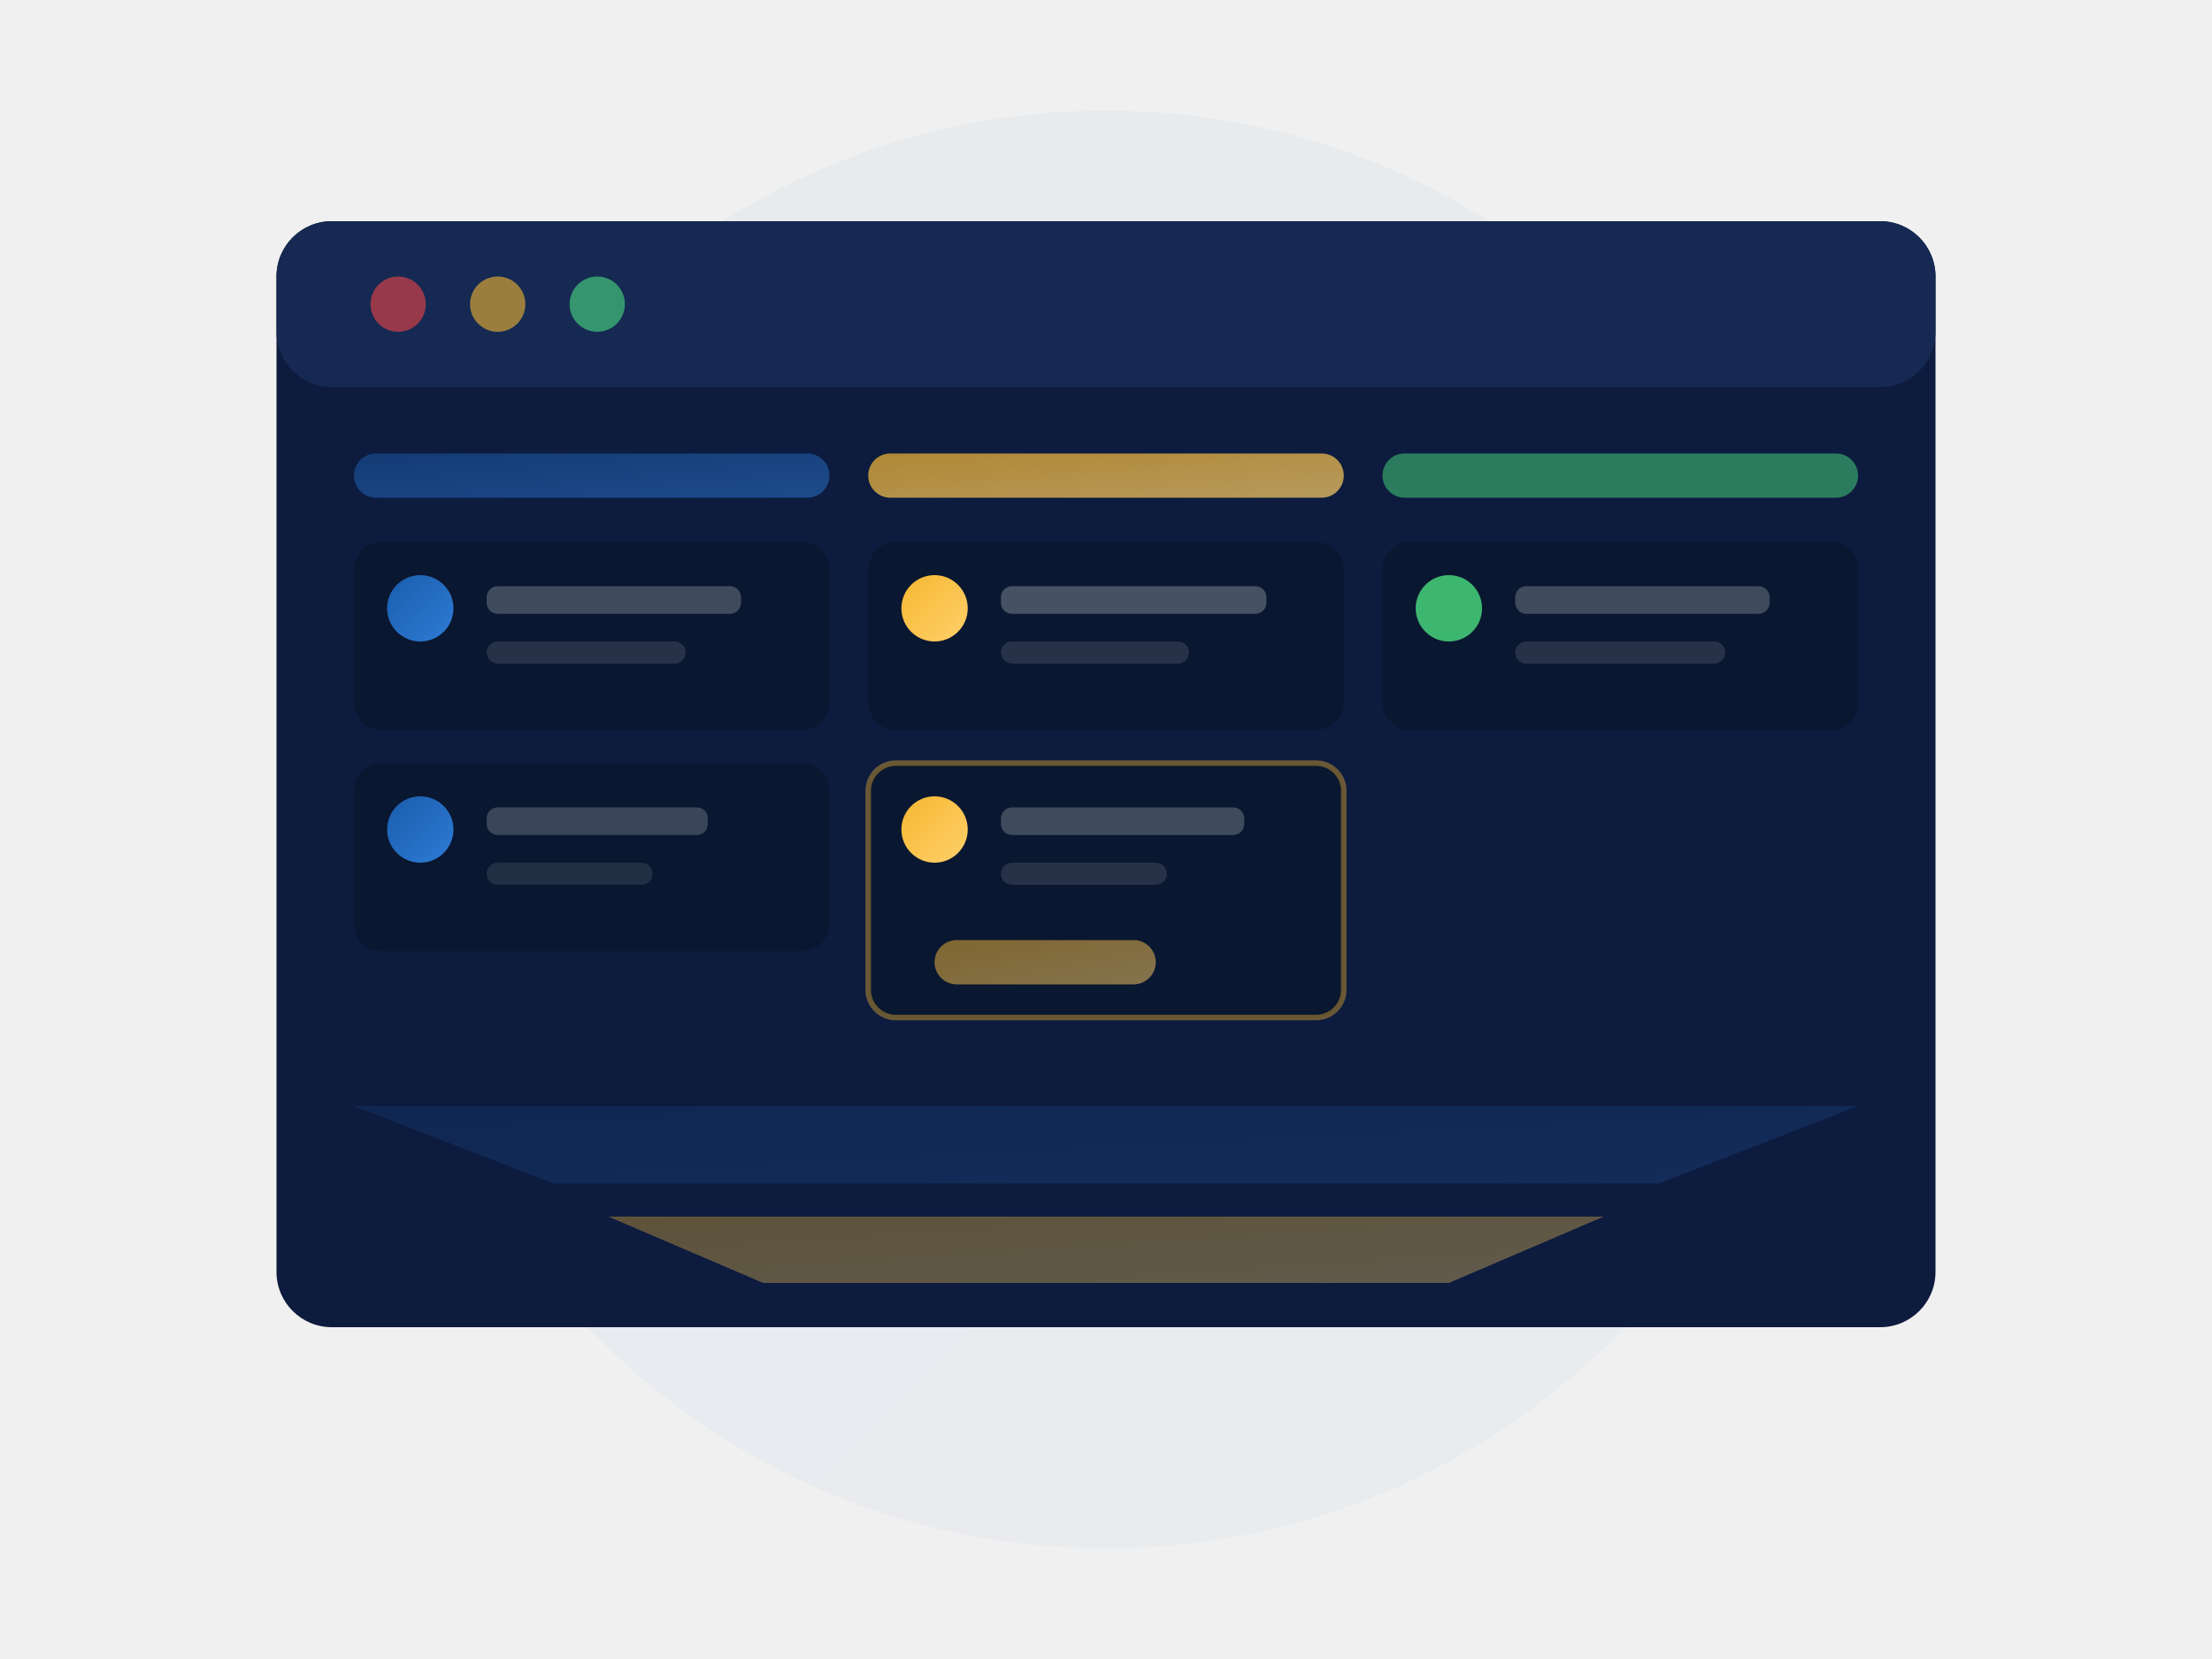
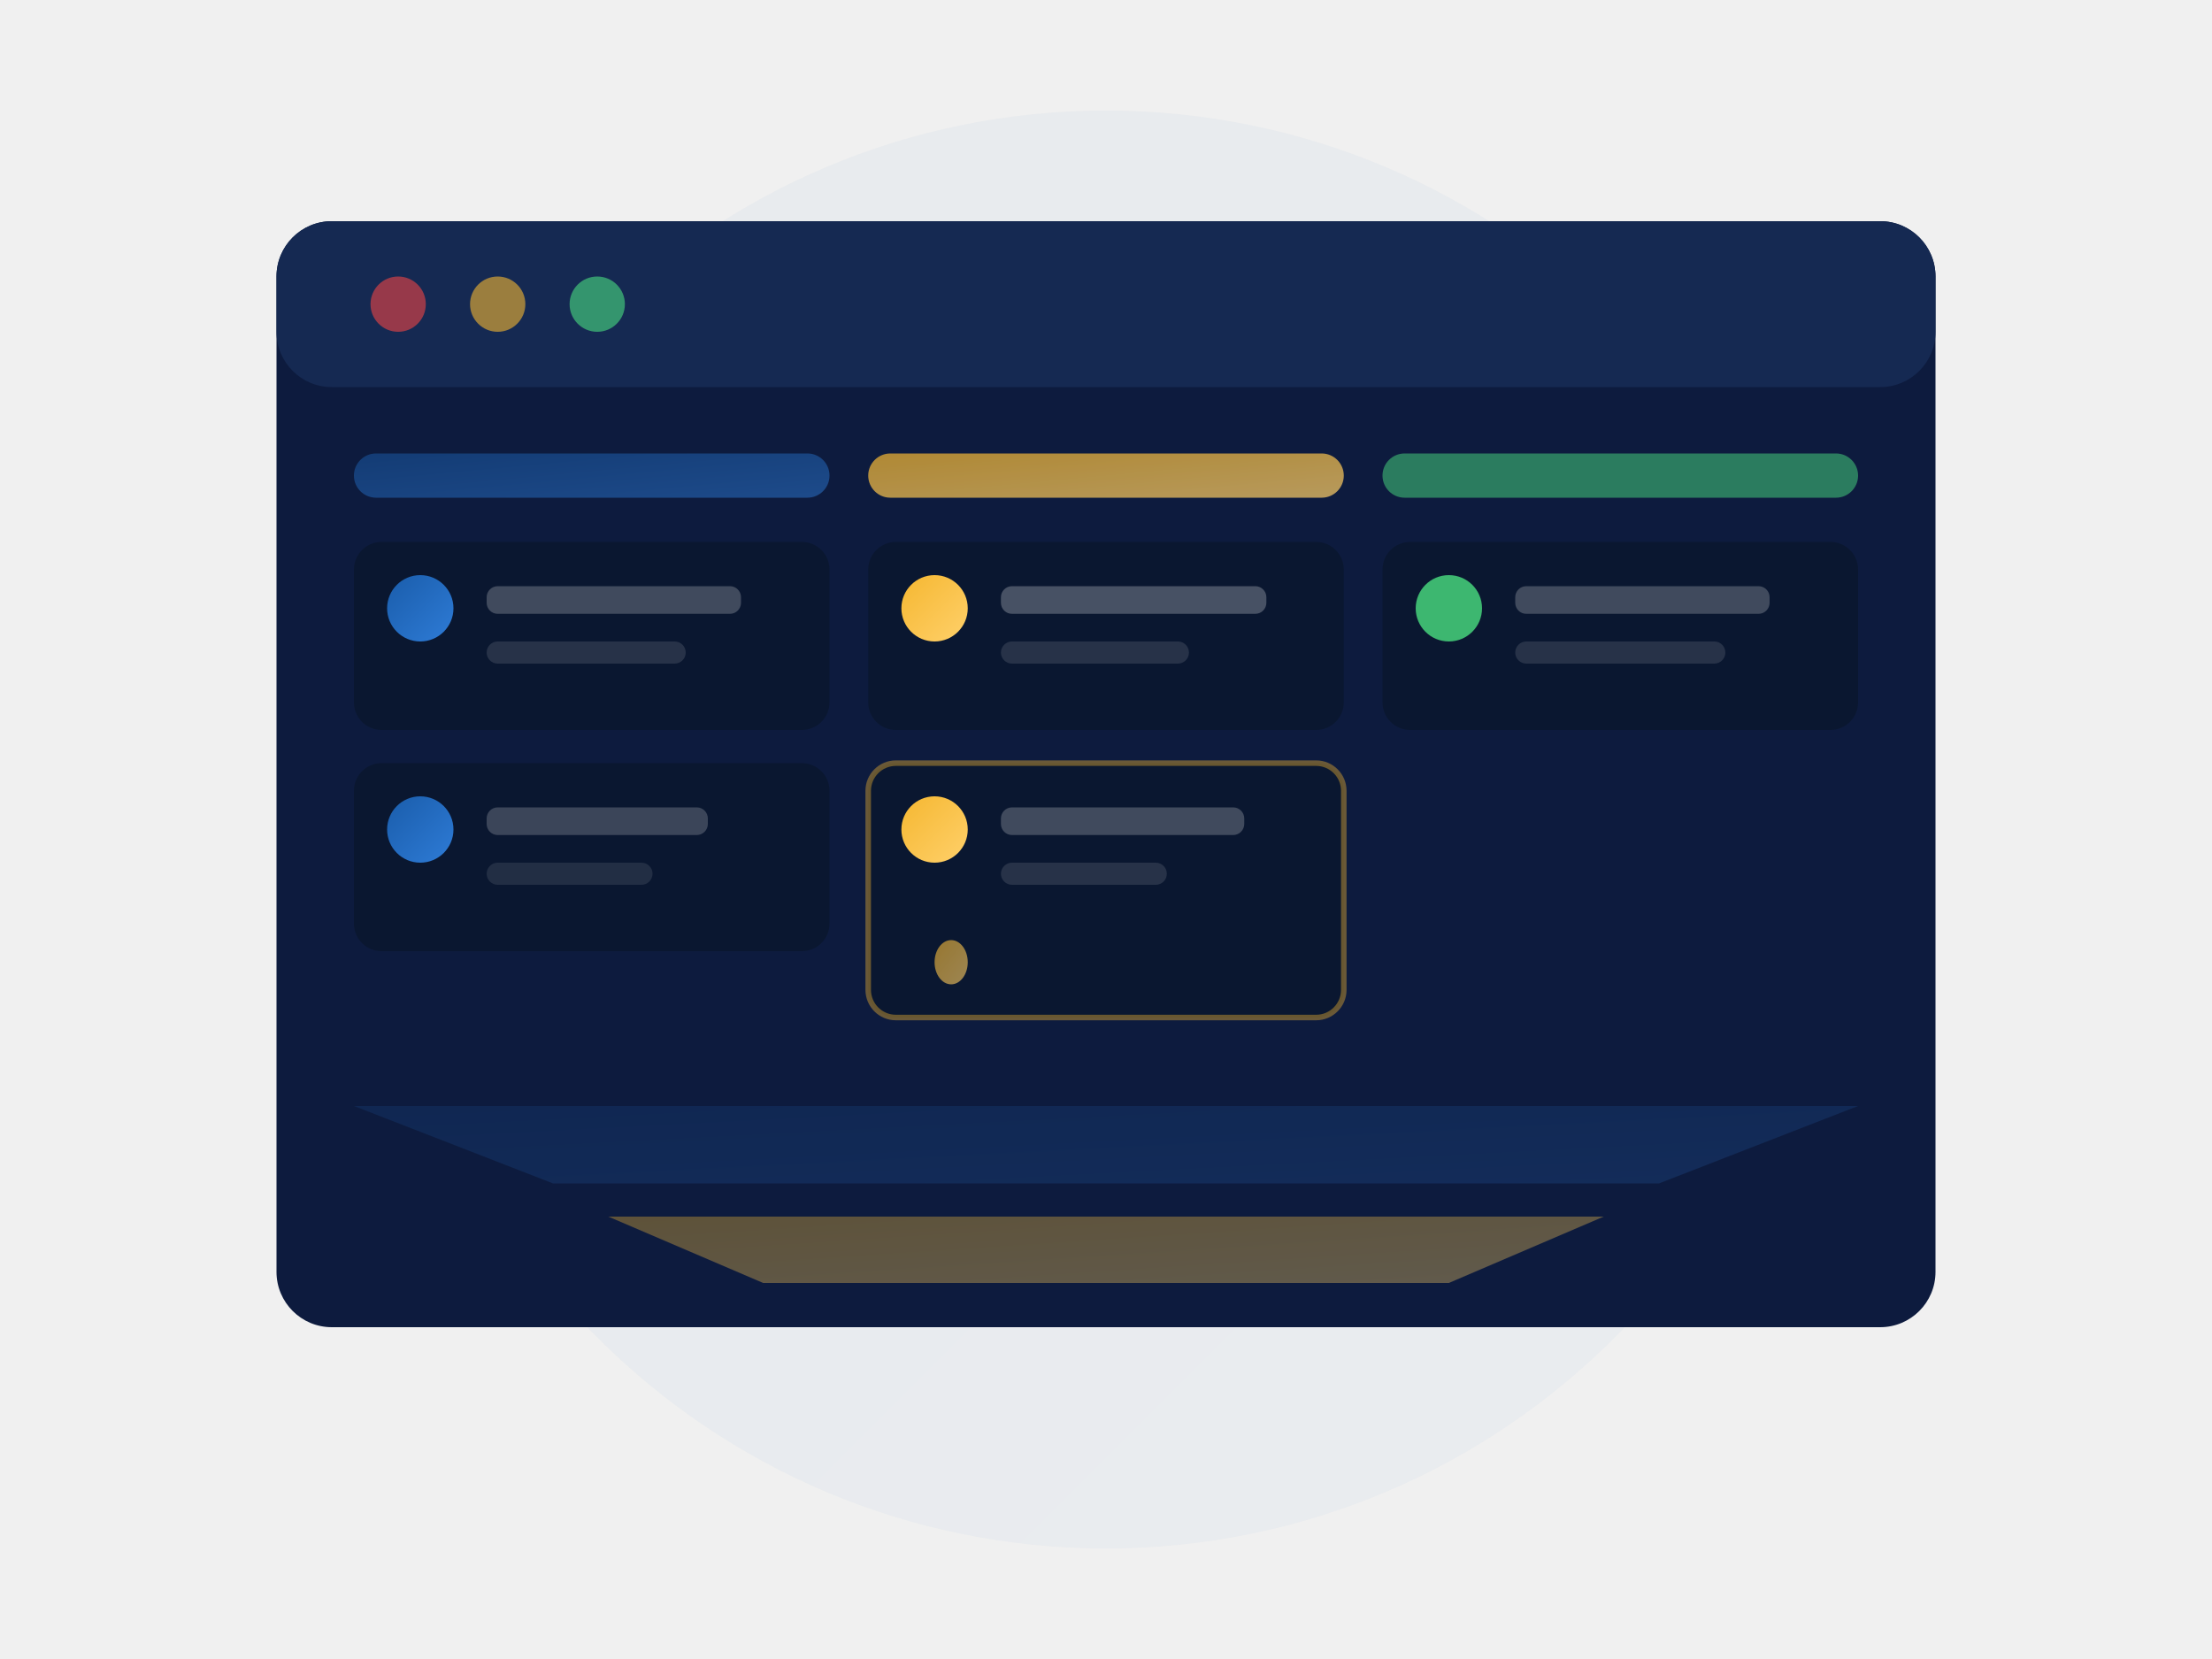
<svg xmlns="http://www.w3.org/2000/svg" viewBox="0 0 400 300" fill="none" role="img" aria-label="CRM sales pipeline illustration">
  <defs>
    <linearGradient id="c1" x1="0%" y1="0%" x2="100%" y2="100%">
      <stop offset="0%" style="stop-color:#1A5DAB" />
      <stop offset="100%" style="stop-color:#2E7BD6" />
    </linearGradient>
    <linearGradient id="c2" x1="0%" y1="0%" x2="100%" y2="100%">
      <stop offset="0%" style="stop-color:#F5B731" />
      <stop offset="100%" style="stop-color:#FFD06A" />
    </linearGradient>
  </defs>
  <circle cx="200" cy="150" r="130" fill="url(#c1)" opacity="0.04" />
  <rect x="50" y="40" width="300" height="200" rx="10" fill="#0D1B3E" />
  <rect x="50" y="40" width="300" height="30" rx="10" fill="#152952" />
  <circle cx="72" cy="55" r="5" fill="#EF4444" opacity="0.6" />
  <circle cx="90" cy="55" r="5" fill="#F5B731" opacity="0.6" />
  <circle cx="108" cy="55" r="5" fill="#4ADE80" opacity="0.6" />
  <rect x="64" y="82" width="86" height="8" rx="4" fill="url(#c1)" opacity="0.5" />
  <rect x="157" y="82" width="86" height="8" rx="4" fill="url(#c2)" opacity="0.7" />
  <rect x="250" y="82" width="86" height="8" rx="4" fill="#4ADE80" opacity="0.5" />
-   <g>
-     <rect x="64" y="98" width="86" height="34" rx="5" fill="#0a1730" />
-     <circle cx="76" cy="110" r="6" fill="url(#c1)" />
-     <rect x="88" y="106" width="46" height="5" rx="2" fill="white" opacity="0.22" />
-     <rect x="88" y="116" width="36" height="4" rx="2" fill="white" opacity="0.12" />
-     <rect x="64" y="138" width="86" height="34" rx="5" fill="#0a1730" />
-     <circle cx="76" cy="150" r="6" fill="url(#c1)" />
-     <rect x="88" y="146" width="40" height="5" rx="2" fill="white" opacity="0.2" />
-     <rect x="88" y="156" width="30" height="4" rx="2" fill="white" opacity="0.1" />
-   </g>
-   <g>
-     <rect x="157" y="98" width="86" height="34" rx="5" fill="#0a1730" />
-     <circle cx="169" cy="110" r="6" fill="url(#c2)" />
-     <rect x="181" y="106" width="48" height="5" rx="2" fill="white" opacity="0.25" />
-     <rect x="181" y="116" width="34" height="4" rx="2" fill="white" opacity="0.12" />
-     <rect x="157" y="138" width="86" height="46" rx="5" fill="#0a1730" stroke="#F5B731" stroke-opacity="0.4" />
-     <circle cx="169" cy="150" r="6" fill="url(#c2)" />
-     <rect x="181" y="146" width="44" height="5" rx="2" fill="white" opacity="0.22" />
-     <rect x="181" y="156" width="30" height="4" rx="2" fill="white" opacity="0.12" />
-     <rect x="169" y="170" width="40" height="8" rx="4" fill="url(#c2)" opacity="0.5" />
-   </g>
-   <g>
-     <rect x="250" y="98" width="86" height="34" rx="5" fill="#0a1730" />
-     <circle cx="262" cy="110" r="6" fill="#4ADE80" opacity="0.8" />
-     <rect x="274" y="106" width="46" height="5" rx="2" fill="white" opacity="0.22" />
-     <rect x="274" y="116" width="38" height="4" rx="2" fill="white" opacity="0.12" />
-   </g>
-   <path d="M64 200 L336 200 L300 214 L100 214 Z" fill="url(#c1)" opacity="0.18" />
-   <path d="M110 220 L290 220 L262 232 L138 232 Z" fill="url(#c2)" opacity="0.35" />
+   <rect x="64" y="98" width="86" height="34" rx="5" fill="#0a1730" />
+   <circle cx="76" cy="110" r="6" fill="url(#c1)" />
+   <rect x="88" y="106" width="46" height="5" rx="2" fill="white" opacity="0.22" />
+   <rect x="88" y="116" width="36" height="4" rx="2" fill="white" opacity="0.12" />
+   <rect x="64" y="138" width="86" height="34" rx="5" fill="#0a1730" />
+   <circle cx="76" cy="150" r="6" fill="url(#c1)" />
+   <rect x="88" y="146" width="40" height="5" rx="2" fill="white" opacity="0.2" />
+   <rect x="88" y="156" width="30" height="4" rx="2" fill="white" opacity="0.1" />
+   <rect x="157" y="98" width="86" height="34" rx="5" fill="#0a1730" />
+   <circle cx="169" cy="110" r="6" fill="url(#c2)" />
+   <rect x="181" y="106" width="48" height="5" rx="2" fill="white" opacity="0.25" />
+   <rect x="181" y="116" width="34" height="4" rx="2" fill="white" opacity="0.12" />
+   <rect x="157" y="138" width="86" height="46" rx="5" fill="#0a1730" stroke="#F5B731" stroke-opacity="0.4">
+     <animate attributeName="stroke-opacity" values="0.25;0.7;0.25" dur="2.6s" repeatCount="indefinite" />
+   </rect>
+   <circle cx="169" cy="150" r="6" fill="url(#c2)" />
+   <rect x="181" y="146" width="44" height="5" rx="2" fill="white" opacity="0.22" />
+   <rect x="181" y="156" width="30" height="4" rx="2" fill="white" opacity="0.12" />
+   <rect x="169" y="170" width="6" height="8" rx="4" fill="url(#c2)" opacity="0.6">
+     <animate attributeName="width" values="6;62;62;6" keyTimes="0;0.45;0.8;1" dur="3.4s" repeatCount="indefinite" />
+   </rect>
+   <rect x="250" y="98" width="86" height="34" rx="5" fill="#0a1730" />
+   <circle cx="262" cy="110" r="6" fill="#4ADE80" opacity="0.8">
+     <animate attributeName="opacity" values="0.4;1;0.4" dur="2s" repeatCount="indefinite" />
+   </circle>
+   <rect x="274" y="106" width="46" height="5" rx="2" fill="white" opacity="0.22" />
+   <rect x="274" y="116" width="38" height="4" rx="2" fill="white" opacity="0.12" />
+   <path d="M64 200 L336 200 L300 214 L100 214 Z" fill="url(#c1)" opacity="0.18">
+     <animate attributeName="opacity" values="0.12;0.26;0.12" dur="3.2s" repeatCount="indefinite" />
+   </path>
+   <path d="M110 220 L290 220 L262 232 L138 232 Z" fill="url(#c2)" opacity="0.35">
+     <animate attributeName="opacity" values="0.2;0.5;0.2" dur="3.2s" begin="0.6s" repeatCount="indefinite" />
+   </path>
</svg>
